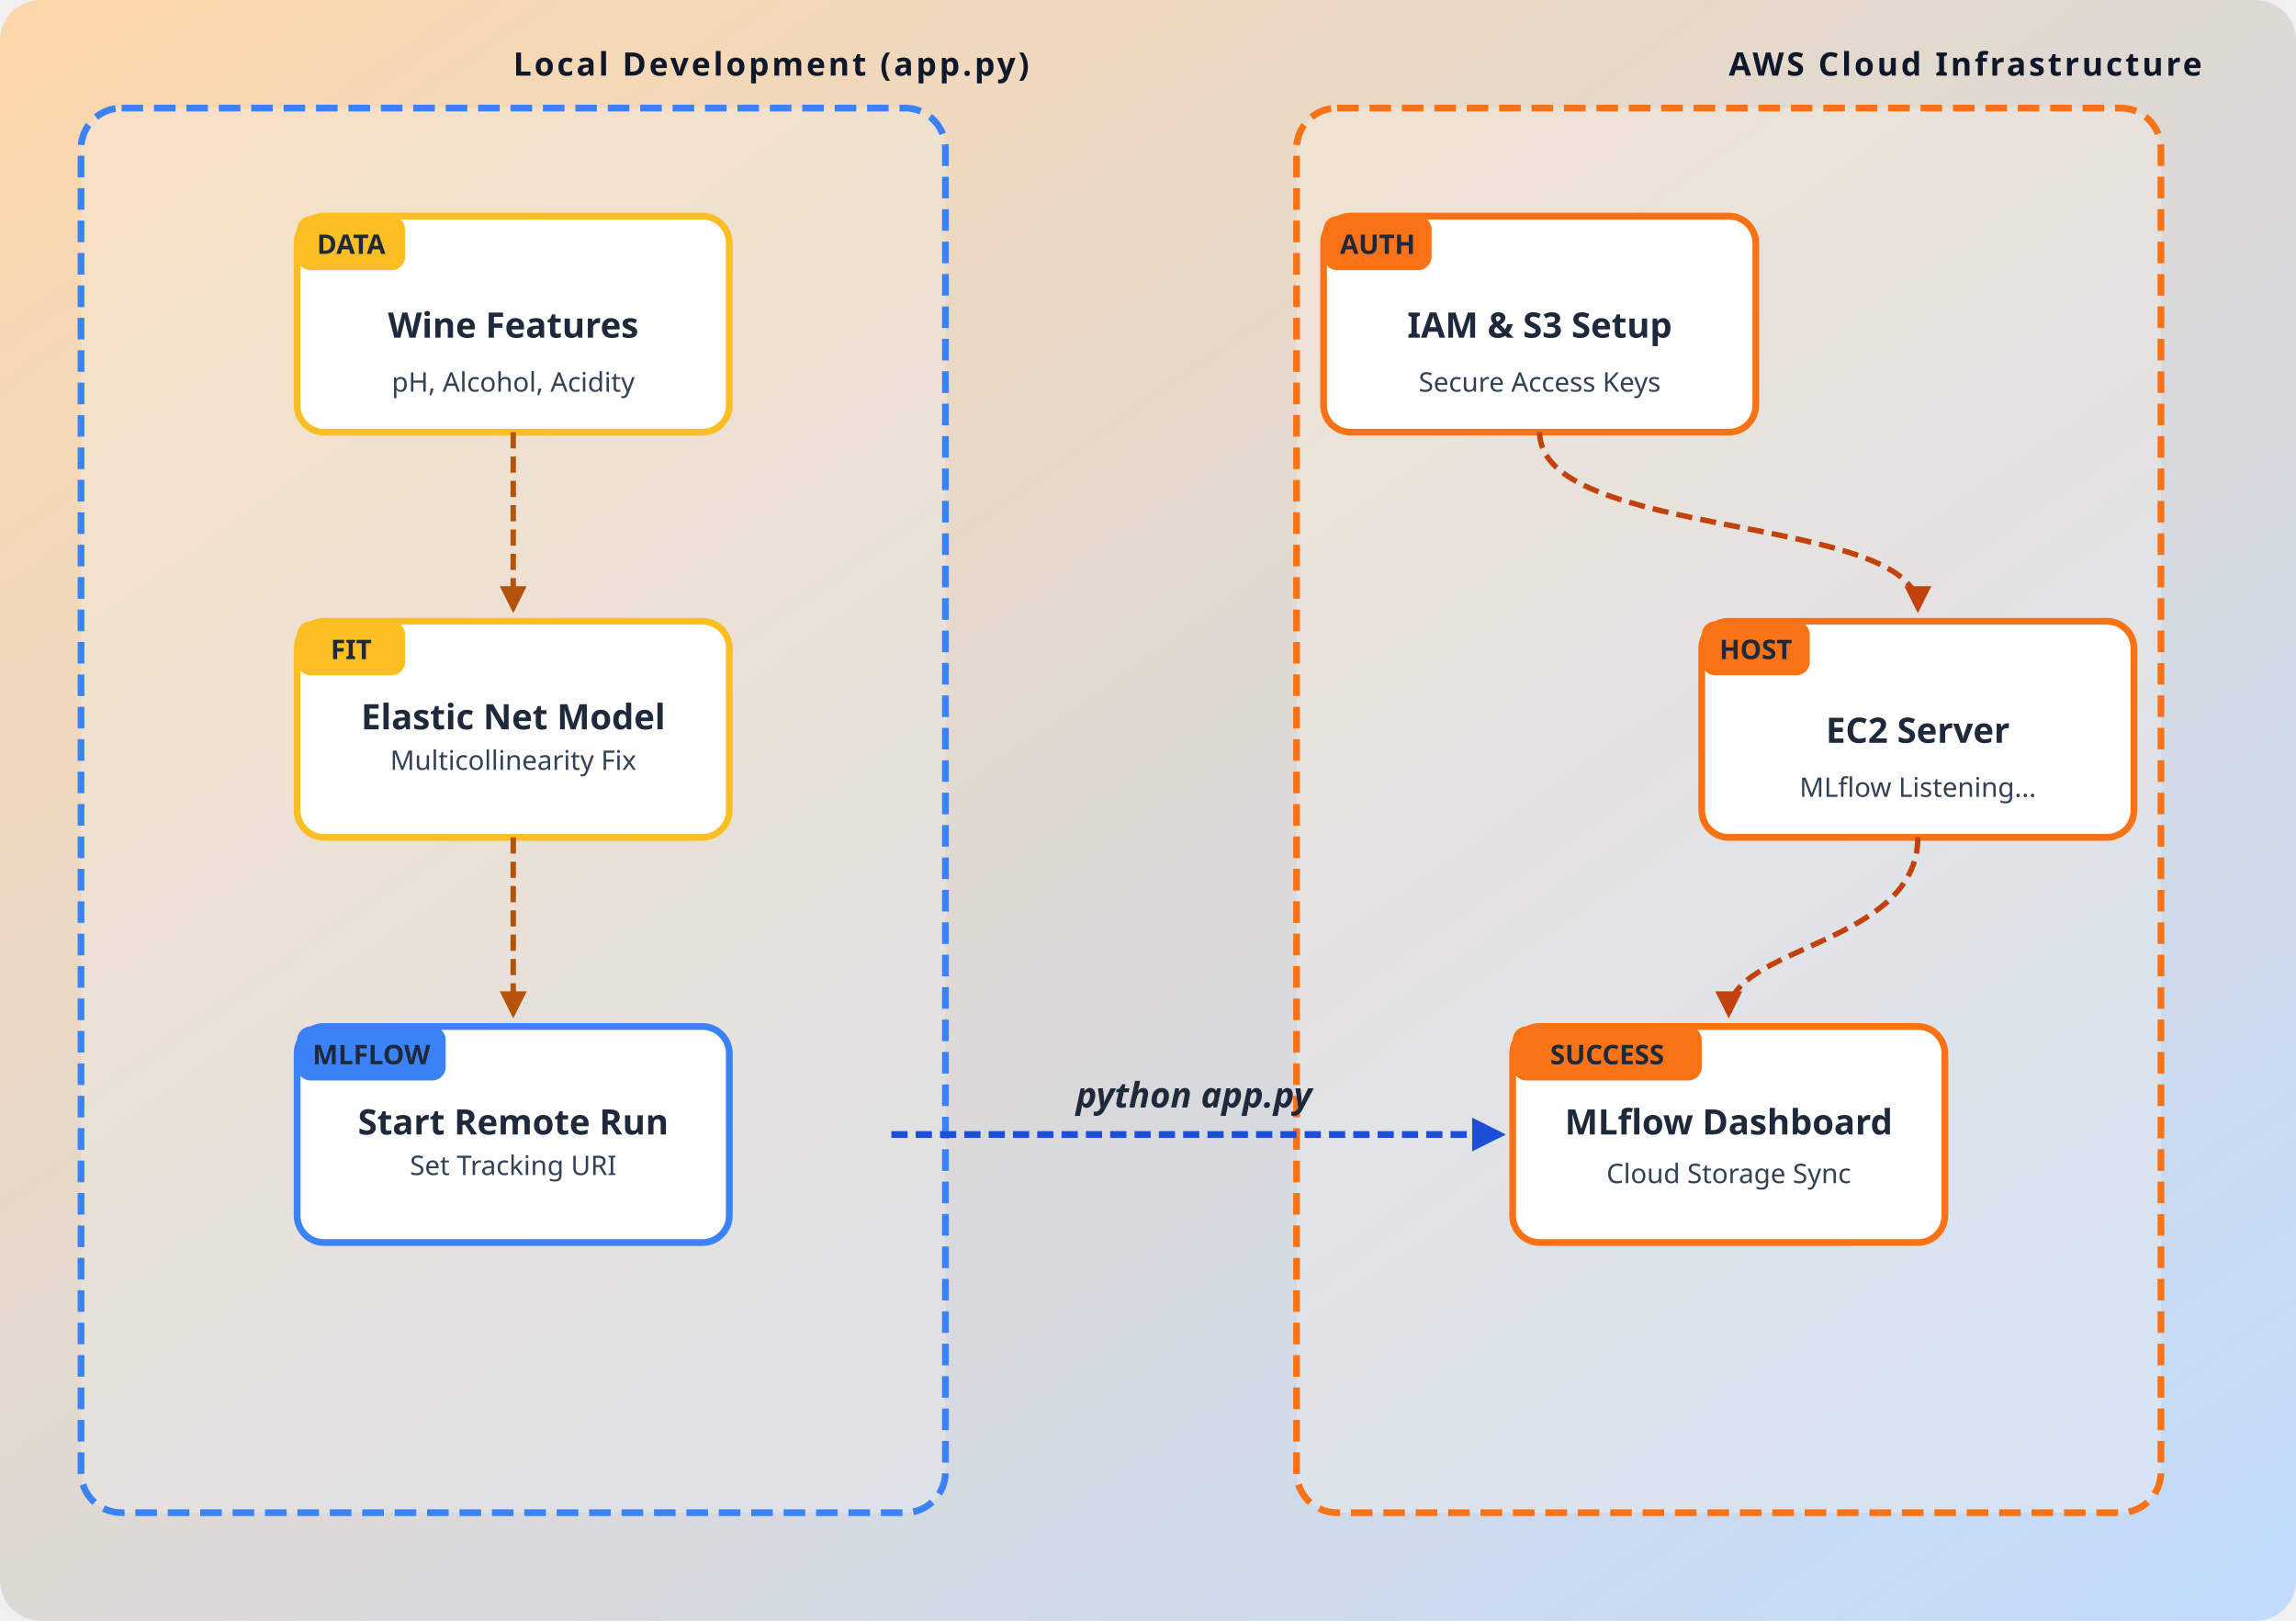
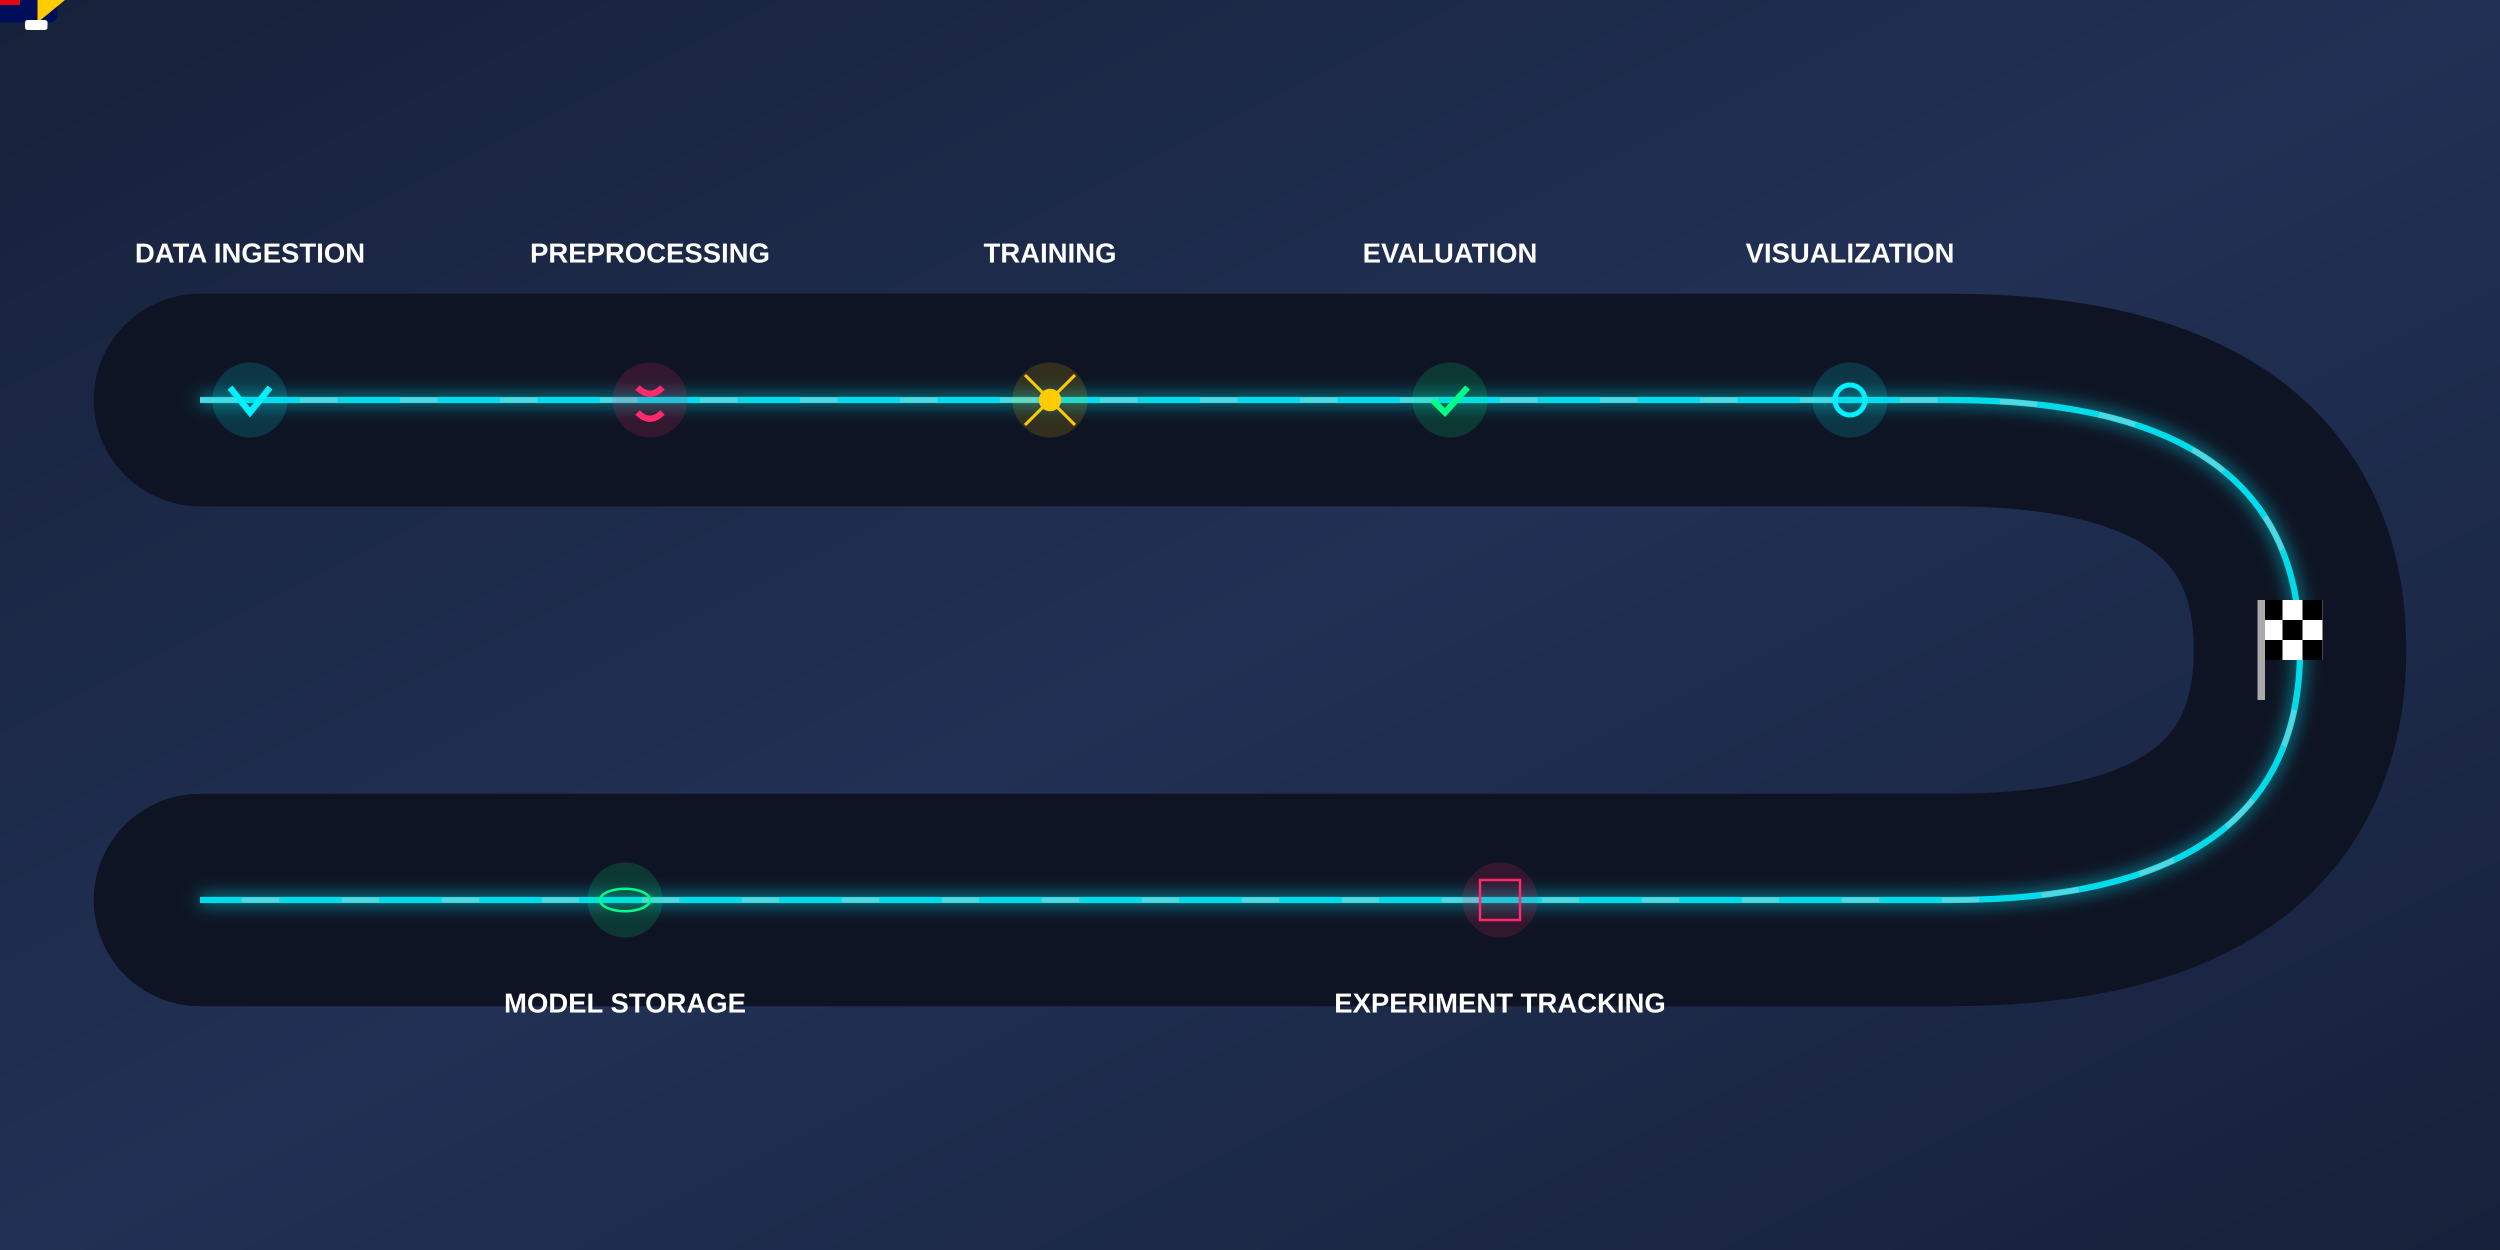
- <svg xmlns="http://www.w3.org/2000/svg" width="850" height="600" viewBox="0 0 850 600">
+ <svg xmlns="http://www.w3.org/2000/svg" viewBox="0 0 1000 500" style="background: url(#mediumGrad);">
  <defs>
-     <linearGradient id="balancedGradient" x1="0%" y1="0%" x2="100%" y2="100%">
-       <stop offset="0%" style="stop-color:#fed7aa;stop-opacity:1" />
-       <stop offset="100%" style="stop-color:#bfdbfe;stop-opacity:1" />
+     <linearGradient id="mediumGrad" x1="0%" y1="0%" x2="100%" y2="100%">
+       <stop offset="0%" style="stop-color:#16213a;stop-opacity:1" />
+       <stop offset="50%" style="stop-color:#213054;stop-opacity:1" />
+       <stop offset="100%" style="stop-color:#16213a;stop-opacity:1" />
    </linearGradient>
-     <marker id="arrow-yellow" viewBox="0 0 10 10" refX="8" refY="5" markerWidth="5" markerHeight="5" orient="auto">
-       <path d="M 0 0 L 10 5 L 0 10 z" fill="#b45309" />
-     </marker>
-     <marker id="arrow-blue" viewBox="0 0 10 10" refX="8" refY="5" markerWidth="5" markerHeight="5" orient="auto">
-       <path d="M 0 0 L 10 5 L 0 10 z" fill="#1d4ed8" />
-     </marker>
-     <marker id="arrow-orange" viewBox="0 0 10 10" refX="8" refY="5" markerWidth="5" markerHeight="5" orient="auto">
-       <path d="M 0 0 L 10 5 L 0 10 z" fill="#c2410c" />
-     </marker>
+     <filter id="trackGlow" x="-25%" y="-25%" width="150%" height="150%">
+       <feGaussianBlur stdDeviation="3.5" result="blur" />
+       <feComposite in="SourceGraphic" in2="blur" operator="over" />
+     </filter>
+     <path id="mopsPath" d="M 80 160 L 780 160 Q 920 160 920 260 Q 920 360 780 360 L 80 360" />
+     <style>
+       .node-link { cursor: pointer; text-decoration: none; }
+       .node-link:hover { opacity: 0.8; }
+       .node-link:hover circle { stroke: #00d4ff; stroke-width: 2px; }
+       .node-link:hover text { fill: #00d4ff; }
+     </style>
  </defs>
-   <style>
-     .text-title { font-family: sans-serif; font-size: 13px; font-weight: 700; fill: #1e293b; text-anchor: middle; }
-     .text-sub { font-family: sans-serif; font-size: 10px; fill: #334155; text-anchor: middle; }
-     .label-tag { font-family: sans-serif; font-size: 10px; font-weight: bold; fill: #1e293b; text-anchor: middle; }
-     .container-title { font-family: sans-serif; font-size: 12px; font-weight: 800; text-transform: uppercase; letter-spacing: 1px; fill: #0f172a; }
-     
-     .box { width: 160px; height: 80px; rx: 10; stroke-width: 2.5; fill: #ffffff; }
-     
-     .container-local { fill: #f1f5f9; fill-opacity: 0.3; stroke: #3b82f6; stroke-width: 2.5; stroke-dasharray: 8,4; }
-     .container-aws { fill: #fff7ed; fill-opacity: 0.3; stroke: #f97316; stroke-width: 2.5; stroke-dasharray: 8,4; }
- 
-     .flow-yellow { fill: none; stroke: #b45309; stroke-width: 2; stroke-dasharray: 6,3; marker-end: url(#arrow-yellow); animation: flow 1s linear infinite; }
-     .flow-blue { fill: none; stroke: #1d4ed8; stroke-width: 2.5; stroke-dasharray: 6,3; marker-end: url(#arrow-blue); animation: flow 1s linear infinite; }
-     .flow-orange { fill: none; stroke: #c2410c; stroke-width: 2; stroke-dasharray: 6,3; marker-end: url(#arrow-orange); animation: flow 1s linear infinite; }
-     
-     @keyframes flow { to { stroke-dashoffset: -18; } }
-   </style>
-   <rect width="100%" height="100%" fill="url(#balancedGradient)" rx="15" />
-   <g transform="translate(30, 40)">
-     <rect width="320" height="520" class="container-local" rx="15" />
-     <text x="160" y="-12" class="container-title">Local Development (app.py)</text>
-     <g transform="translate(80, 40)">
-       <rect class="box" stroke="#fbbf24" />
-       <rect x="0" y="0" width="40" height="20" rx="5" fill="#fbbf24" />
-       <text x="20" y="14" class="label-tag">DATA</text>
-       <text class="text-title" x="80" y="45">Wine Features</text>
-       <text class="text-sub" x="80" y="65">pH, Alcohol, Acidity</text>
-     </g>
-     <g transform="translate(80, 190)">
-       <rect class="box" stroke="#fbbf24" />
-       <rect x="0" y="0" width="40" height="20" rx="5" fill="#fbbf24" />
-       <text x="20" y="14" class="label-tag">FIT</text>
-       <text class="text-title" x="80" y="40">Elastic Net Model</text>
-       <text class="text-sub" x="80" y="55">Multicollinearity Fix</text>
-     </g>
-     <g transform="translate(80, 340)">
-       <rect class="box" stroke="#3b82f6" />
-       <rect x="0" y="0" width="55" height="20" rx="5" fill="#3b82f6" />
-       <text x="27.5" y="14" class="label-tag" fill="white">MLFLOW</text>
-       <text class="text-title" x="80" y="40">Start Remote Run</text>
-       <text class="text-sub" x="80" y="55">Set Tracking URI</text>
-     </g>
-     <path class="flow-yellow" d="M 160 120 L 160 185" />
-     <path class="flow-yellow" d="M 160 270 L 160 335" />
+   <rect width="1000" height="500" fill="url(#mediumGrad)" />
+   <use href="#mopsPath" fill="none" stroke="#0e1424" stroke-width="85" stroke-linecap="round" />
+   <use href="#mopsPath" fill="none" stroke="#00f2ff" stroke-width="2.5" filter="url(#trackGlow)" opacity="0.9" />
+   <use href="#mopsPath" fill="none" stroke="#cccccc" stroke-width="2" stroke-dasharray="15,25" opacity="0.4">
+     <animate attributeName="stroke-dashoffset" from="400" to="0" dur="1.5s" repeatCount="indefinite" />
+   </use>
+   <g transform="translate(905, 240)">
+     <rect x="0" y="0" width="24" height="24" fill="white" />
+     <path d="M0 0h8v8H0zM8 8h8v8H8zM16 0h8v8H16zM0 16h8v8H0zM16 16h8v8H16z" fill="black" />
+     <rect x="-2" y="0" width="3" height="40" fill="#aaaaaa" />
  </g>
-   <g transform="translate(480, 40)">
-     <rect width="320" height="520" class="container-aws" rx="15" />
-     <text x="160" y="-12" class="container-title">AWS Cloud Infrastructure</text>
-     <g transform="translate(10, 40)">
-       <rect class="box" stroke="#f97316" />
-       <rect x="0" y="0" width="40" height="20" rx="5" fill="#f97316" />
-       <text x="20" y="14" class="label-tag">AUTH</text>
-       <text class="text-title" x="80" y="45">IAM &amp; S3 Setup</text>
-       <text class="text-sub" x="80" y="65">Secure Access Keys</text>
-     </g>
-     <g transform="translate(150, 190)">
-       <rect class="box" stroke="#f97316" />
-       <rect x="0" y="0" width="40" height="20" rx="5" fill="#f97316" />
-       <text x="20" y="14" class="label-tag">HOST</text>
-       <text class="text-title" x="80" y="45">EC2 Server</text>
-       <text class="text-sub" x="80" y="65">MLflow Listening...</text>
-     </g>
-     <g transform="translate(80, 340)">
-       <rect class="box" stroke="#f97316" stroke-width="4" />
-       <rect x="0" y="0" width="70" height="20" rx="5" fill="#f97316" />
-       <text x="35" y="14" class="label-tag">SUCCESS</text>
-       <text class="text-title" x="80" y="40">MLflow Dashboard</text>
-       <text class="text-sub" x="80" y="58">Cloud Storage Sync</text>
-     </g>
-     <path class="flow-orange" d="M 90 120 C 90 160, 230 150, 230 185" />
-     <path class="flow-orange" d="M 230 270 C 230 310, 160 310, 160 335" />
+   <g font-family="Arial, sans-serif" font-size="11" font-weight="bold" fill="#ffffff" text-anchor="middle">
+     <a href="#step-1-data-ingestion" class="node-link">
+       <g transform="translate(100, 160)">
+         <circle r="15" fill="#00f2ff" opacity="0.15" />
+         <path d="M-8 -5 L0 5 L8 -5" fill="none" stroke="#00f2ff" stroke-width="2.5" />
+         <text y="-55">DATA INGESTION</text>
+       </g>
+     </a>
+     <a href="#step-2-preprocessing" class="node-link">
+       <g transform="translate(260, 160)">
+         <circle r="15" fill="#ff2a6d" opacity="0.15" />
+         <path d="M-5 -5 Q0 0 5 -5 M-5 5 Q0 10 5 5" fill="none" stroke="#ff2a6d" stroke-width="2.5" />
+         <text y="-55">PREPROCESSING</text>
+       </g>
+     </a>
+     <a href="#step-3-model-training" class="node-link">
+       <g transform="translate(420, 160)">
+         <circle r="15" fill="#ffcc00" opacity="0.15" />
+         <circle cx="0" cy="0" r="4.5" fill="#ffcc00" />
+         <path d="M-10 -10 L10 10 M-10 10 L10 -10" stroke="#ffcc00" stroke-width="1.2" />
+         <text y="-55">TRAINING</text>
+       </g>
+     </a>
+     <a href="#step-4-evaluation" class="node-link">
+       <g transform="translate(580, 160)">
+         <circle r="15" fill="#00ff88" opacity="0.15" />
+         <path d="M-7 0 L-2 5 L7 -5" fill="none" stroke="#00ff88" stroke-width="2.5" />
+         <text y="-55">EVALUATION</text>
+       </g>
+     </a>
+     <a href="#step-5-visualization" class="node-link">
+       <g transform="translate(740, 160)">
+         <circle r="15" fill="#00f2ff" opacity="0.15" />
+         <circle r="6" fill="none" stroke="#00f2ff" stroke-width="2" />
+         <text y="-55">VISUALIZATION</text>
+       </g>
+     </a>
+     <a href="#-project-architecture" class="node-link">
+       <g transform="translate(600, 360)">
+         <circle r="15" fill="#ff2a6d" opacity="0.15" />
+         <rect x="-8" y="-8" width="16" height="16" stroke="#ff2a6d" fill="none" />
+         <text y="45">EXPERIMENT TRACKING</text>
+       </g>
+     </a>
+     <a href="#-project-architecture" class="node-link">
+       <g transform="translate(250, 360)">
+         <circle r="15" fill="#00ff88" opacity="0.15" />
+         <ellipse cx="0" cy="0" rx="10" ry="4.5" stroke="#00ff88" fill="none" />
+         <text y="45">MODEL STORAGE</text>
+       </g>
+     </a>
  </g>
-   <path class="flow-blue" d="M 330 420 L 555 420" />
-   <text x="442" y="410" class="text-title" fill="#1d4ed8" font-style="italic">python app.py</text>
+   <g>
+     <rect x="-22" y="-9" width="45" height="18" rx="3" fill="#000d5a" />
+     <rect x="-22" y="-12" width="5" height="24" fill="#e30613" />
+     <path d="M 15 -9 L 26 0 L 15 9 Z" fill="#ffcc00" />
+     <rect x="-14" y="-13" width="10" height="5" rx="1" fill="white" />
+     <rect x="-14" y="8" width="10" height="5" rx="1" fill="white" />
+     <rect x="10" y="-12" width="9" height="4" rx="1" fill="white" />
+     <rect x="10" y="8" width="9" height="4" rx="1" fill="white" />
+     <rect x="-3" y="-2" width="11" height="4" fill="#e30613" />
+     <animateMotion dur="18s" repeatCount="indefinite" rotate="auto" keyTimes="0; 0.1; 0.15; 0.25; 0.3; 0.4; 0.45; 0.55; 0.6; 0.75; 0.8; 0.95; 1" calcMode="linear">
+       <mpath href="#mopsPath" />
+     </animateMotion>
+   </g>
</svg>
